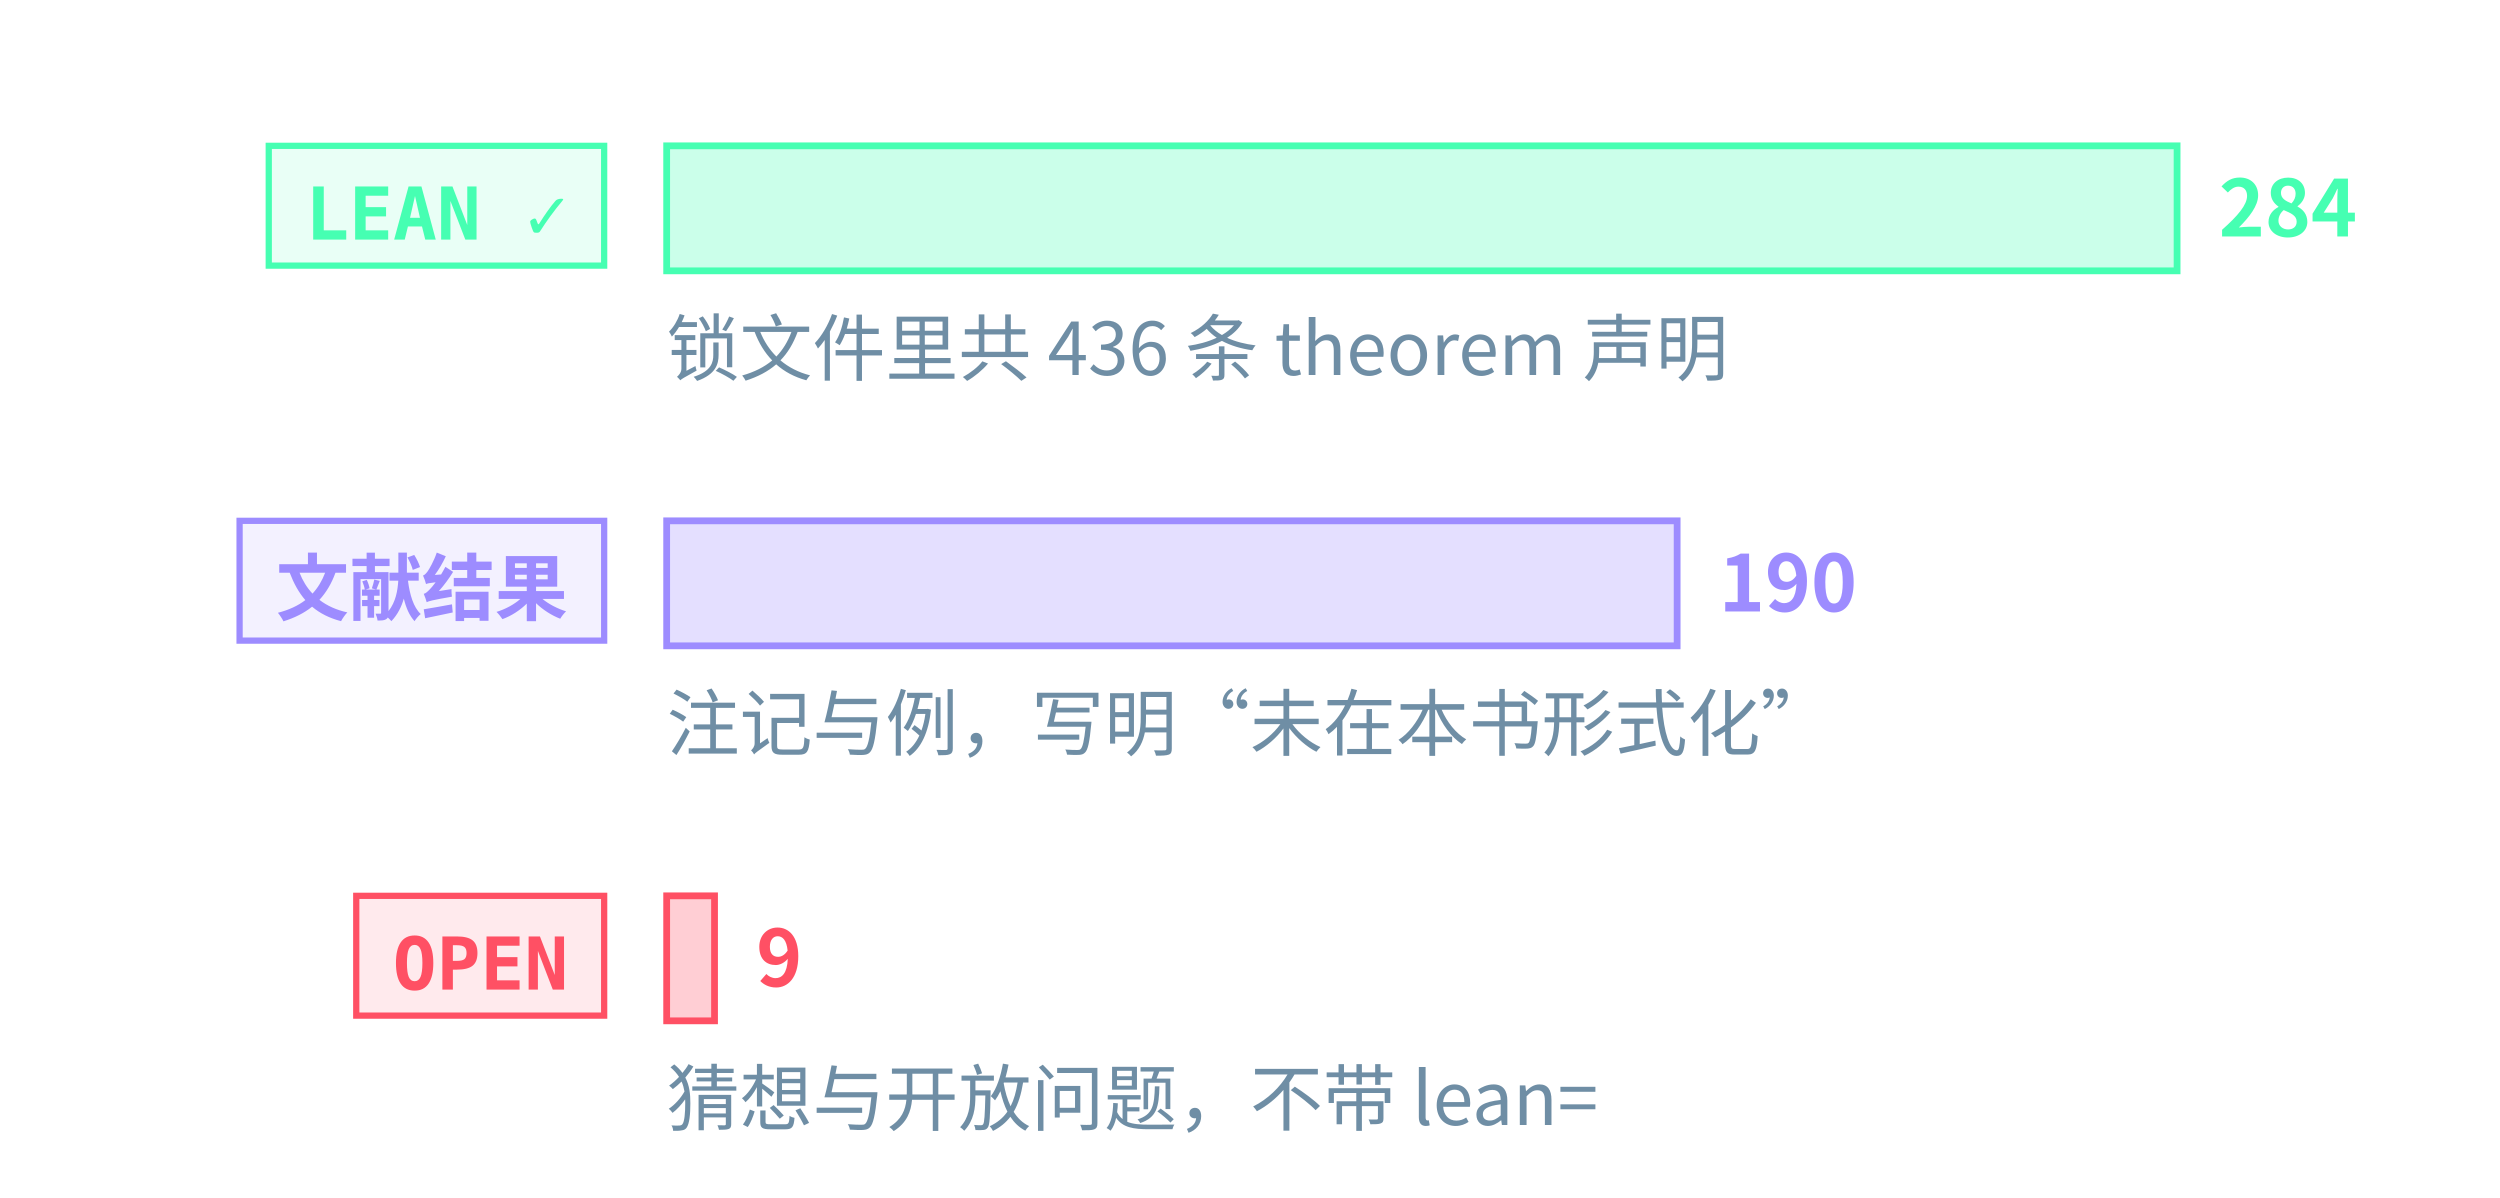
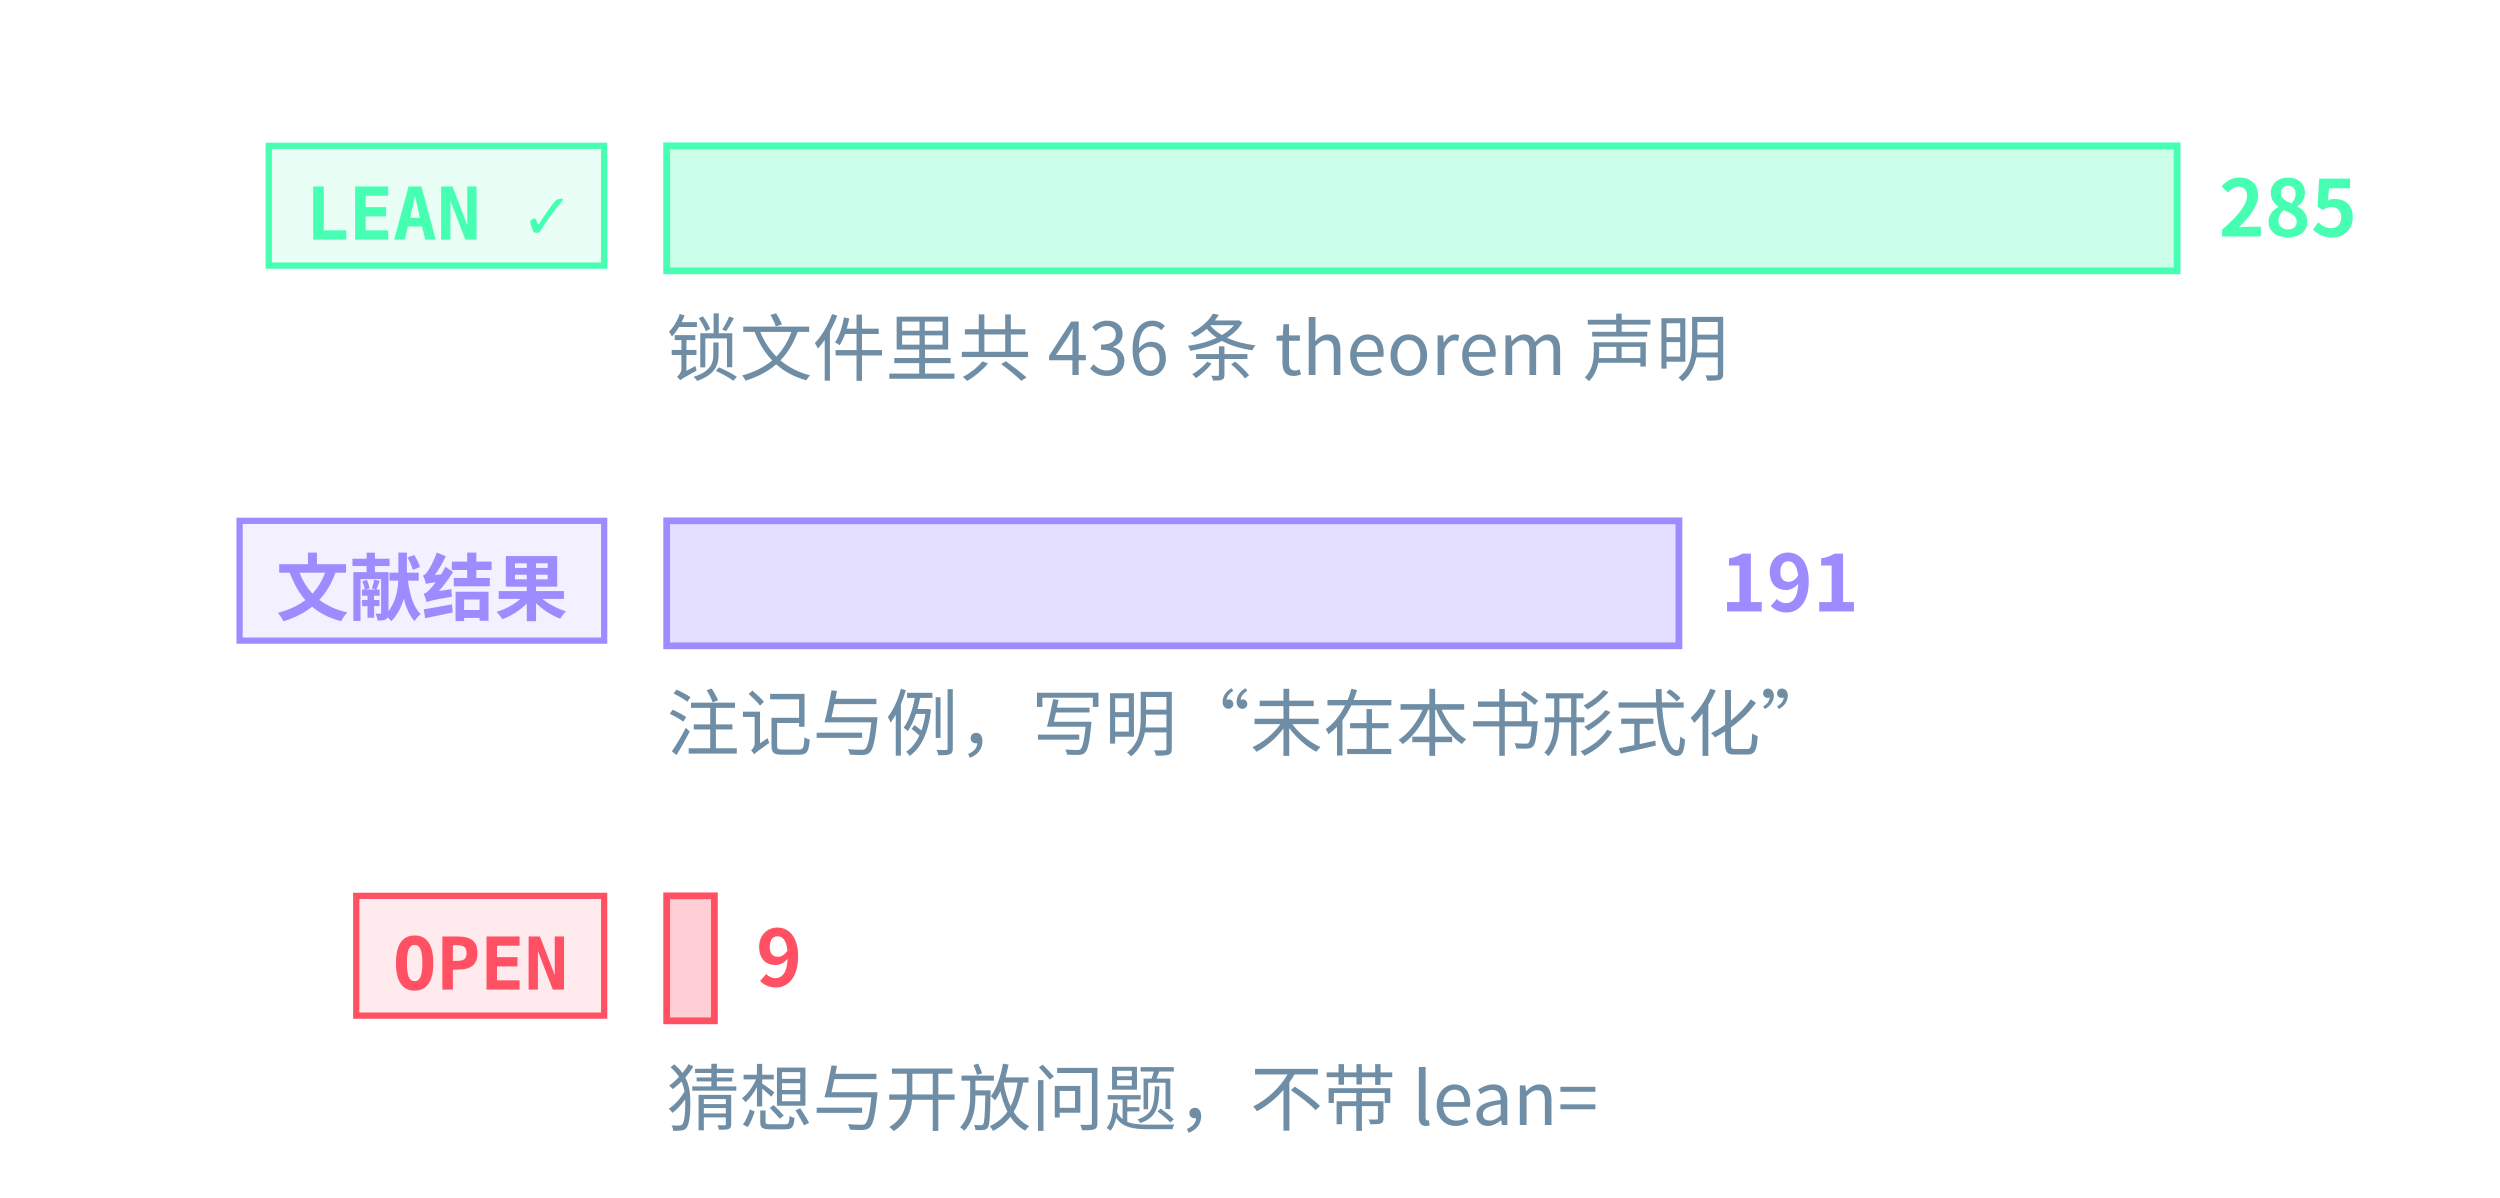
<svg xmlns="http://www.w3.org/2000/svg" class="tr-fig" data-tr-fig="prelude-three-tiers" data-lang="zh" viewBox="0 0 480 230" width="480" height="230" font-family="'Noto Sans SC', 'Noto Sans CJK SC', 'Source Sans 3', 'PingFang SC', 'Microsoft YaHei', system-ui, sans-serif" role="img" aria-label="三条横条，各配一个标签。最上面一条绿色，标签 LEAN ✓，是带 Lean 引用的定理、引理、命题与推论的条数，最长；中间一条紫色，标签“文献结果”，是标明文献结果的注记与例的条数；最下面一条红色，标签 OPEN，是开放猜想与开放问题的条数，很短。每条横条末端写着条数，绿色一条下面另注锁文件里 theorem 声明的条数。">
  <style>.ts-ink{stroke:#d4efff}.tf-ink{fill:#d4efff}.ts-dim{stroke:#6f8ea5}.tf-dim{fill:#6f8ea5}.ts-faint{stroke:#34506a}.tf-faint{fill:#34506a}.ts-edge{stroke:#143049}.tf-edge{fill:#143049}.ts-hot{stroke:#1f5d7c}.tf-hot{fill:#1f5d7c}.ts-bg{stroke:#03060c}.tf-bg{fill:#03060c}.ts-panel{stroke:#07101b}.tf-panel{fill:#07101b}.ts-sheet{stroke:#050c16}.tf-sheet{fill:#050c16}.ts-cyan{stroke:#19f0ff}.tf-cyan{fill:#19f0ff}.ts-magenta{stroke:#ff2fd0}.tf-magenta{fill:#ff2fd0}.ts-amber{stroke:#ffc83d}.tf-amber{fill:#ffc83d}.ts-violet{stroke:#9d8cff}.tf-violet{fill:#9d8cff}.ts-ok{stroke:#46ffb2}.tf-ok{fill:#46ffb2}.ts-warn{stroke:#ff5064}.tf-warn{fill:#ff5064}.ts-blue{stroke:#2a7bff}.tf-blue{fill:#2a7bff}.ts-orange{stroke:#ff8a3c}.tf-orange{fill:#ff8a3c}.ts-sigma{stroke:#cfe3ff}.tf-sigma{fill:#cfe3ff}</style>
  <rect x="51.6" y="28" width="64.4" height="23" class="ts-ok tf-ok" stroke-width="1.2" fill-opacity="0.12" />
  <text class="tf-ok tr-fig-mono" x="58.6" y="46" font-size="14" font-family="'JetBrains Mono', 'DejaVu Sans Mono', ui-monospace, Menlo, Consolas, monospace" font-weight="600">LEAN ✓</text>
  <rect x="128" y="28" width="290" height="24" class="ts-ok tf-ok" stroke-width="1.3" fill-opacity="0.28" />
-   <text class="tf-ok" x="426" y="45.4" font-size="15" font-weight="600">284</text>
+   <text class="tf-ok" x="426" y="45.4" font-size="15" font-weight="600">285</text>
  <rect x="46" y="100" width="70" height="23" class="ts-violet tf-violet" stroke-width="1.2" fill-opacity="0.12" />
  <text class="tf-violet tr-fig-mono" x="53" y="118" font-size="14" font-family="'JetBrains Mono', 'DejaVu Sans Mono', ui-monospace, Menlo, Consolas, monospace" font-weight="600">文献结果</text>
-   <rect x="128" y="100" width="194.01" height="24" class="ts-violet tf-violet" stroke-width="1.3" fill-opacity="0.28" />
-   <text class="tf-violet" x="330.01" y="117.4" font-size="15" font-weight="600">190</text>
+   <rect x="128" y="100" width="194.35" height="24" class="ts-violet tf-violet" stroke-width="1.3" fill-opacity="0.28" />
+   <text class="tf-violet" x="330.35" y="117.4" font-size="15" font-weight="600">191</text>
  <rect x="68.4" y="172" width="47.6" height="23" class="ts-warn tf-warn" stroke-width="1.2" fill-opacity="0.12" />
  <text class="tf-warn tr-fig-mono" x="75.4" y="190" font-size="14" font-family="'JetBrains Mono', 'DejaVu Sans Mono', ui-monospace, Menlo, Consolas, monospace" font-weight="600">OPEN</text>
-   <rect x="128" y="172" width="9.19" height="24" class="ts-warn tf-warn" stroke-width="1.3" fill-opacity="0.28" />
-   <text class="tf-warn" x="145.19" y="189.4" font-size="15" font-weight="600">9</text>
+   <rect x="128" y="172" width="9.16" height="24" class="ts-warn tf-warn" stroke-width="1.3" fill-opacity="0.28" />
+   <text class="tf-warn" x="145.16" y="189.4" font-size="15" font-weight="600">9</text>
  <text class="tf-dim" x="128" y="72" font-size="14">锁文件里共 436 条 theorem 声明</text>
  <text class="tf-dim" x="128" y="144" font-size="14">注记与例，写明“未在本书形式化”</text>
  <text class="tf-dim" x="128" y="216" font-size="14">猜想与开放问题，不带 lean=</text>
</svg>
